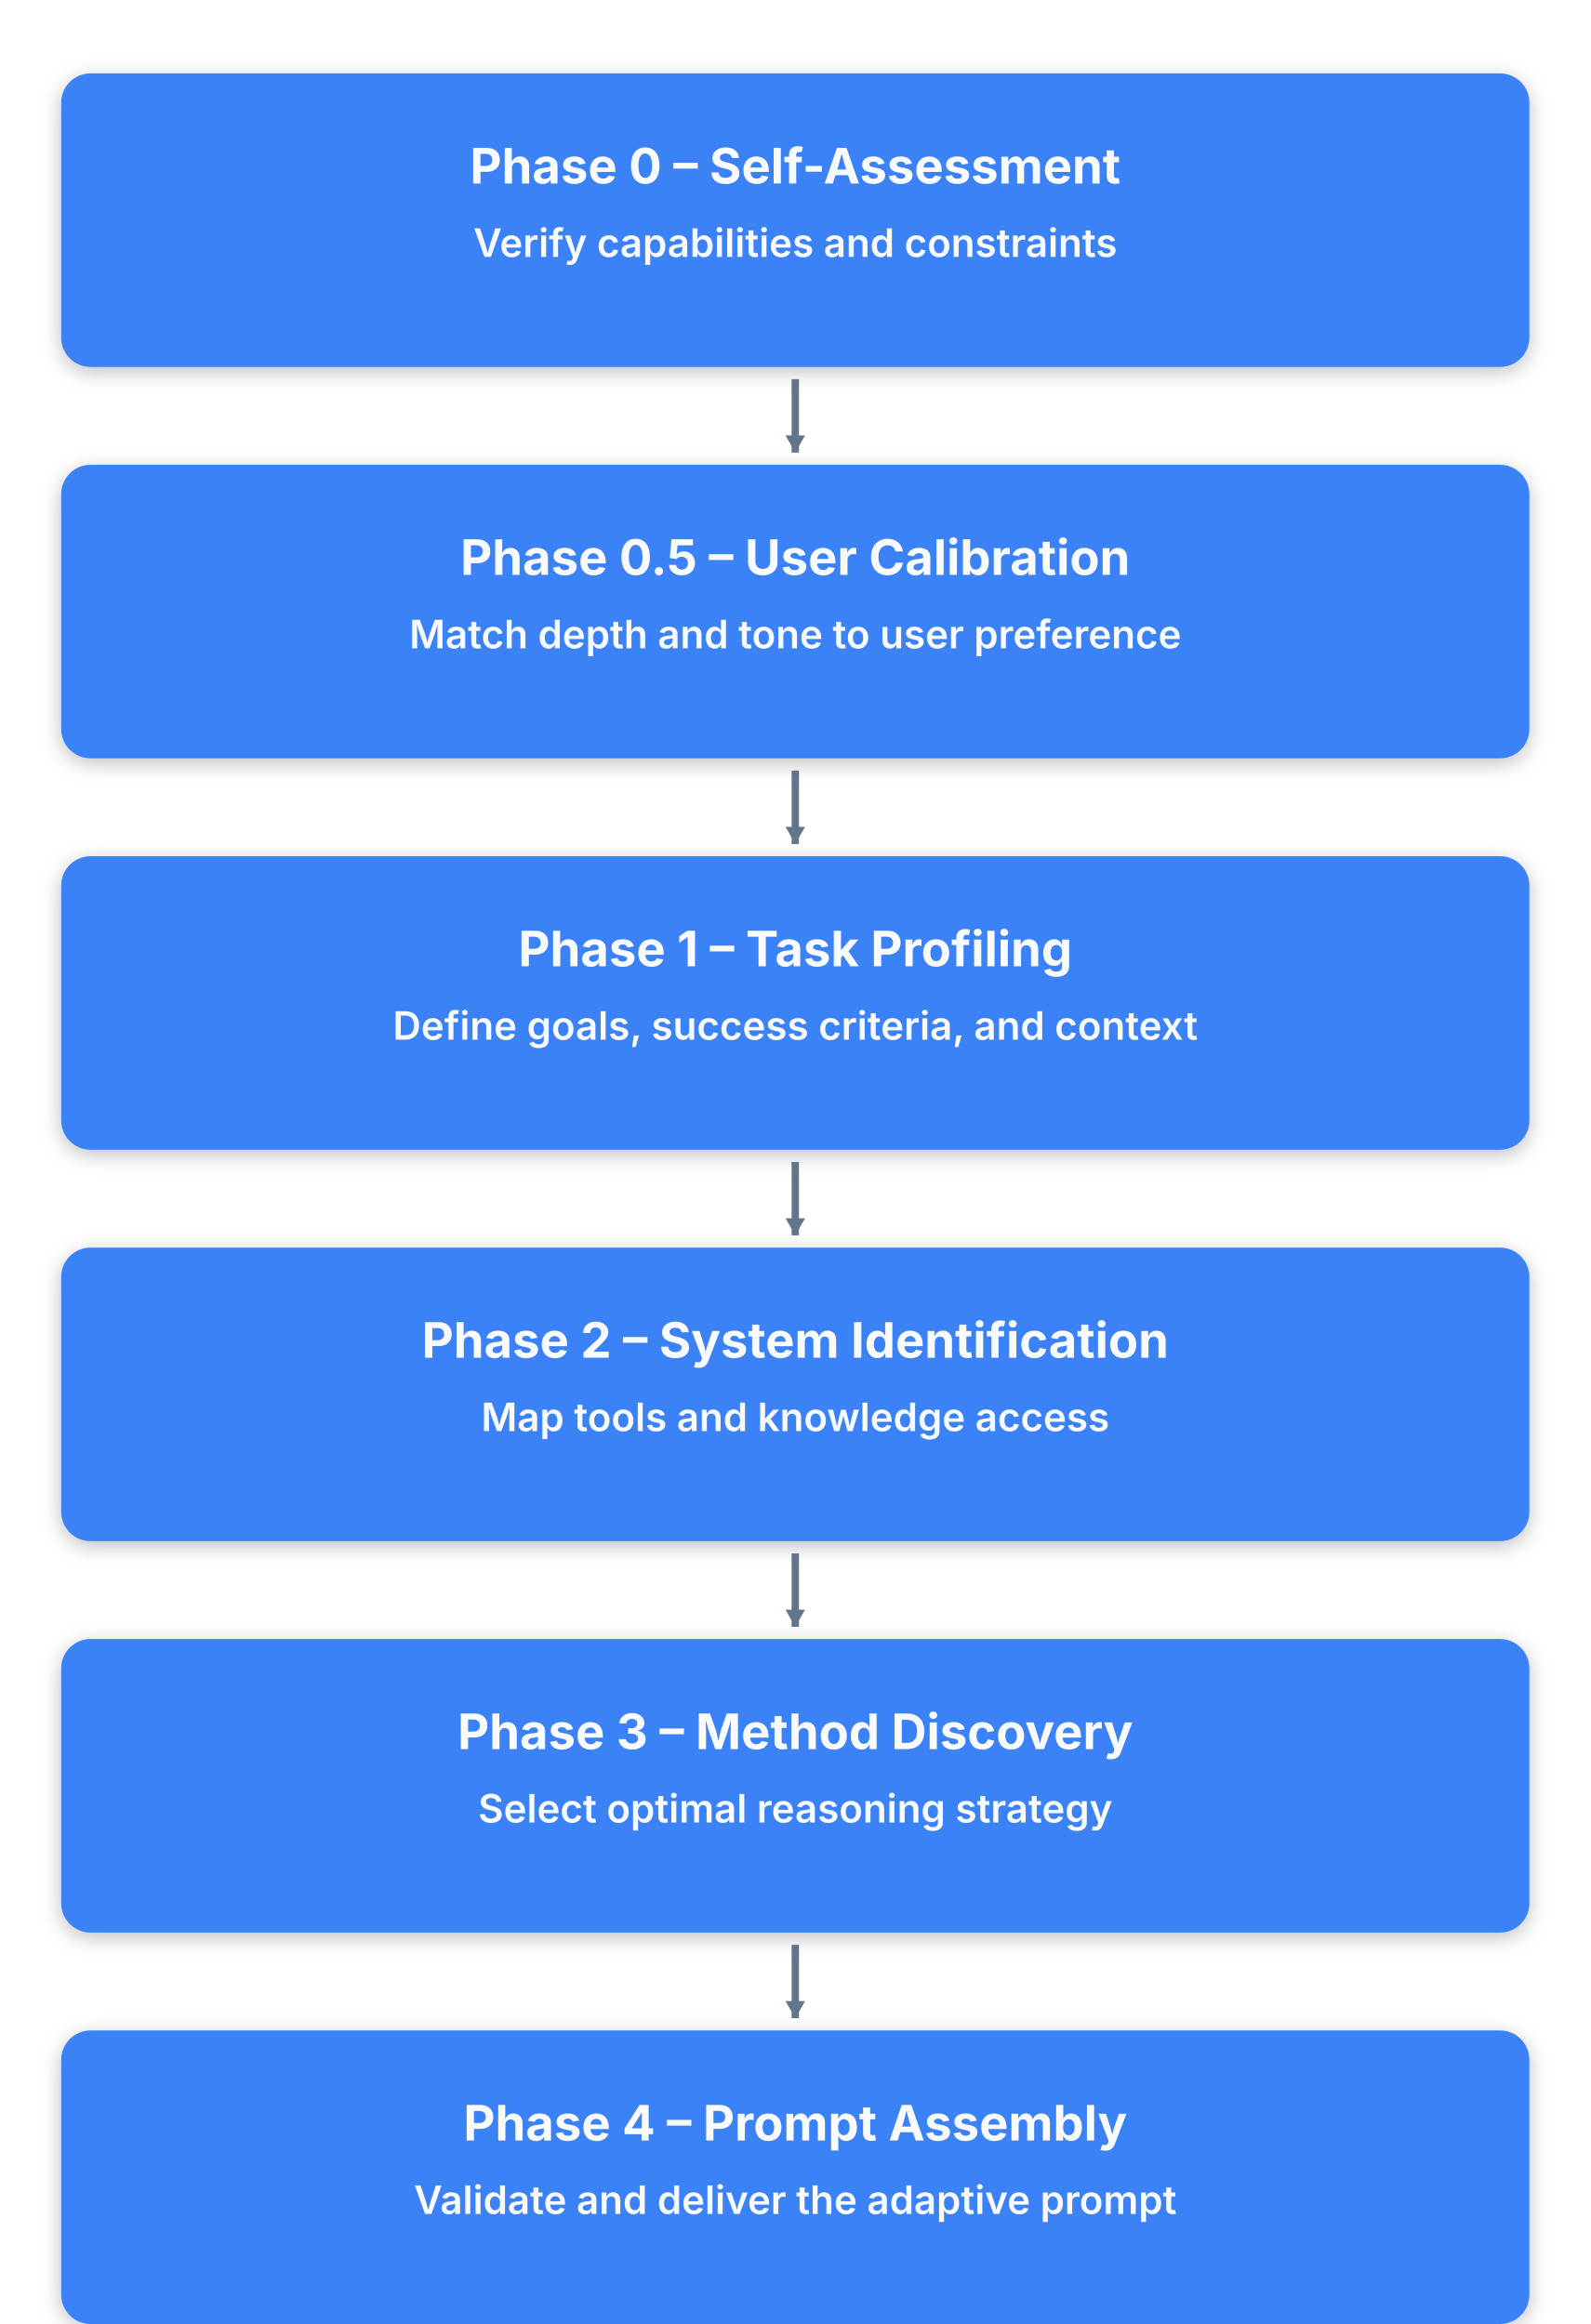
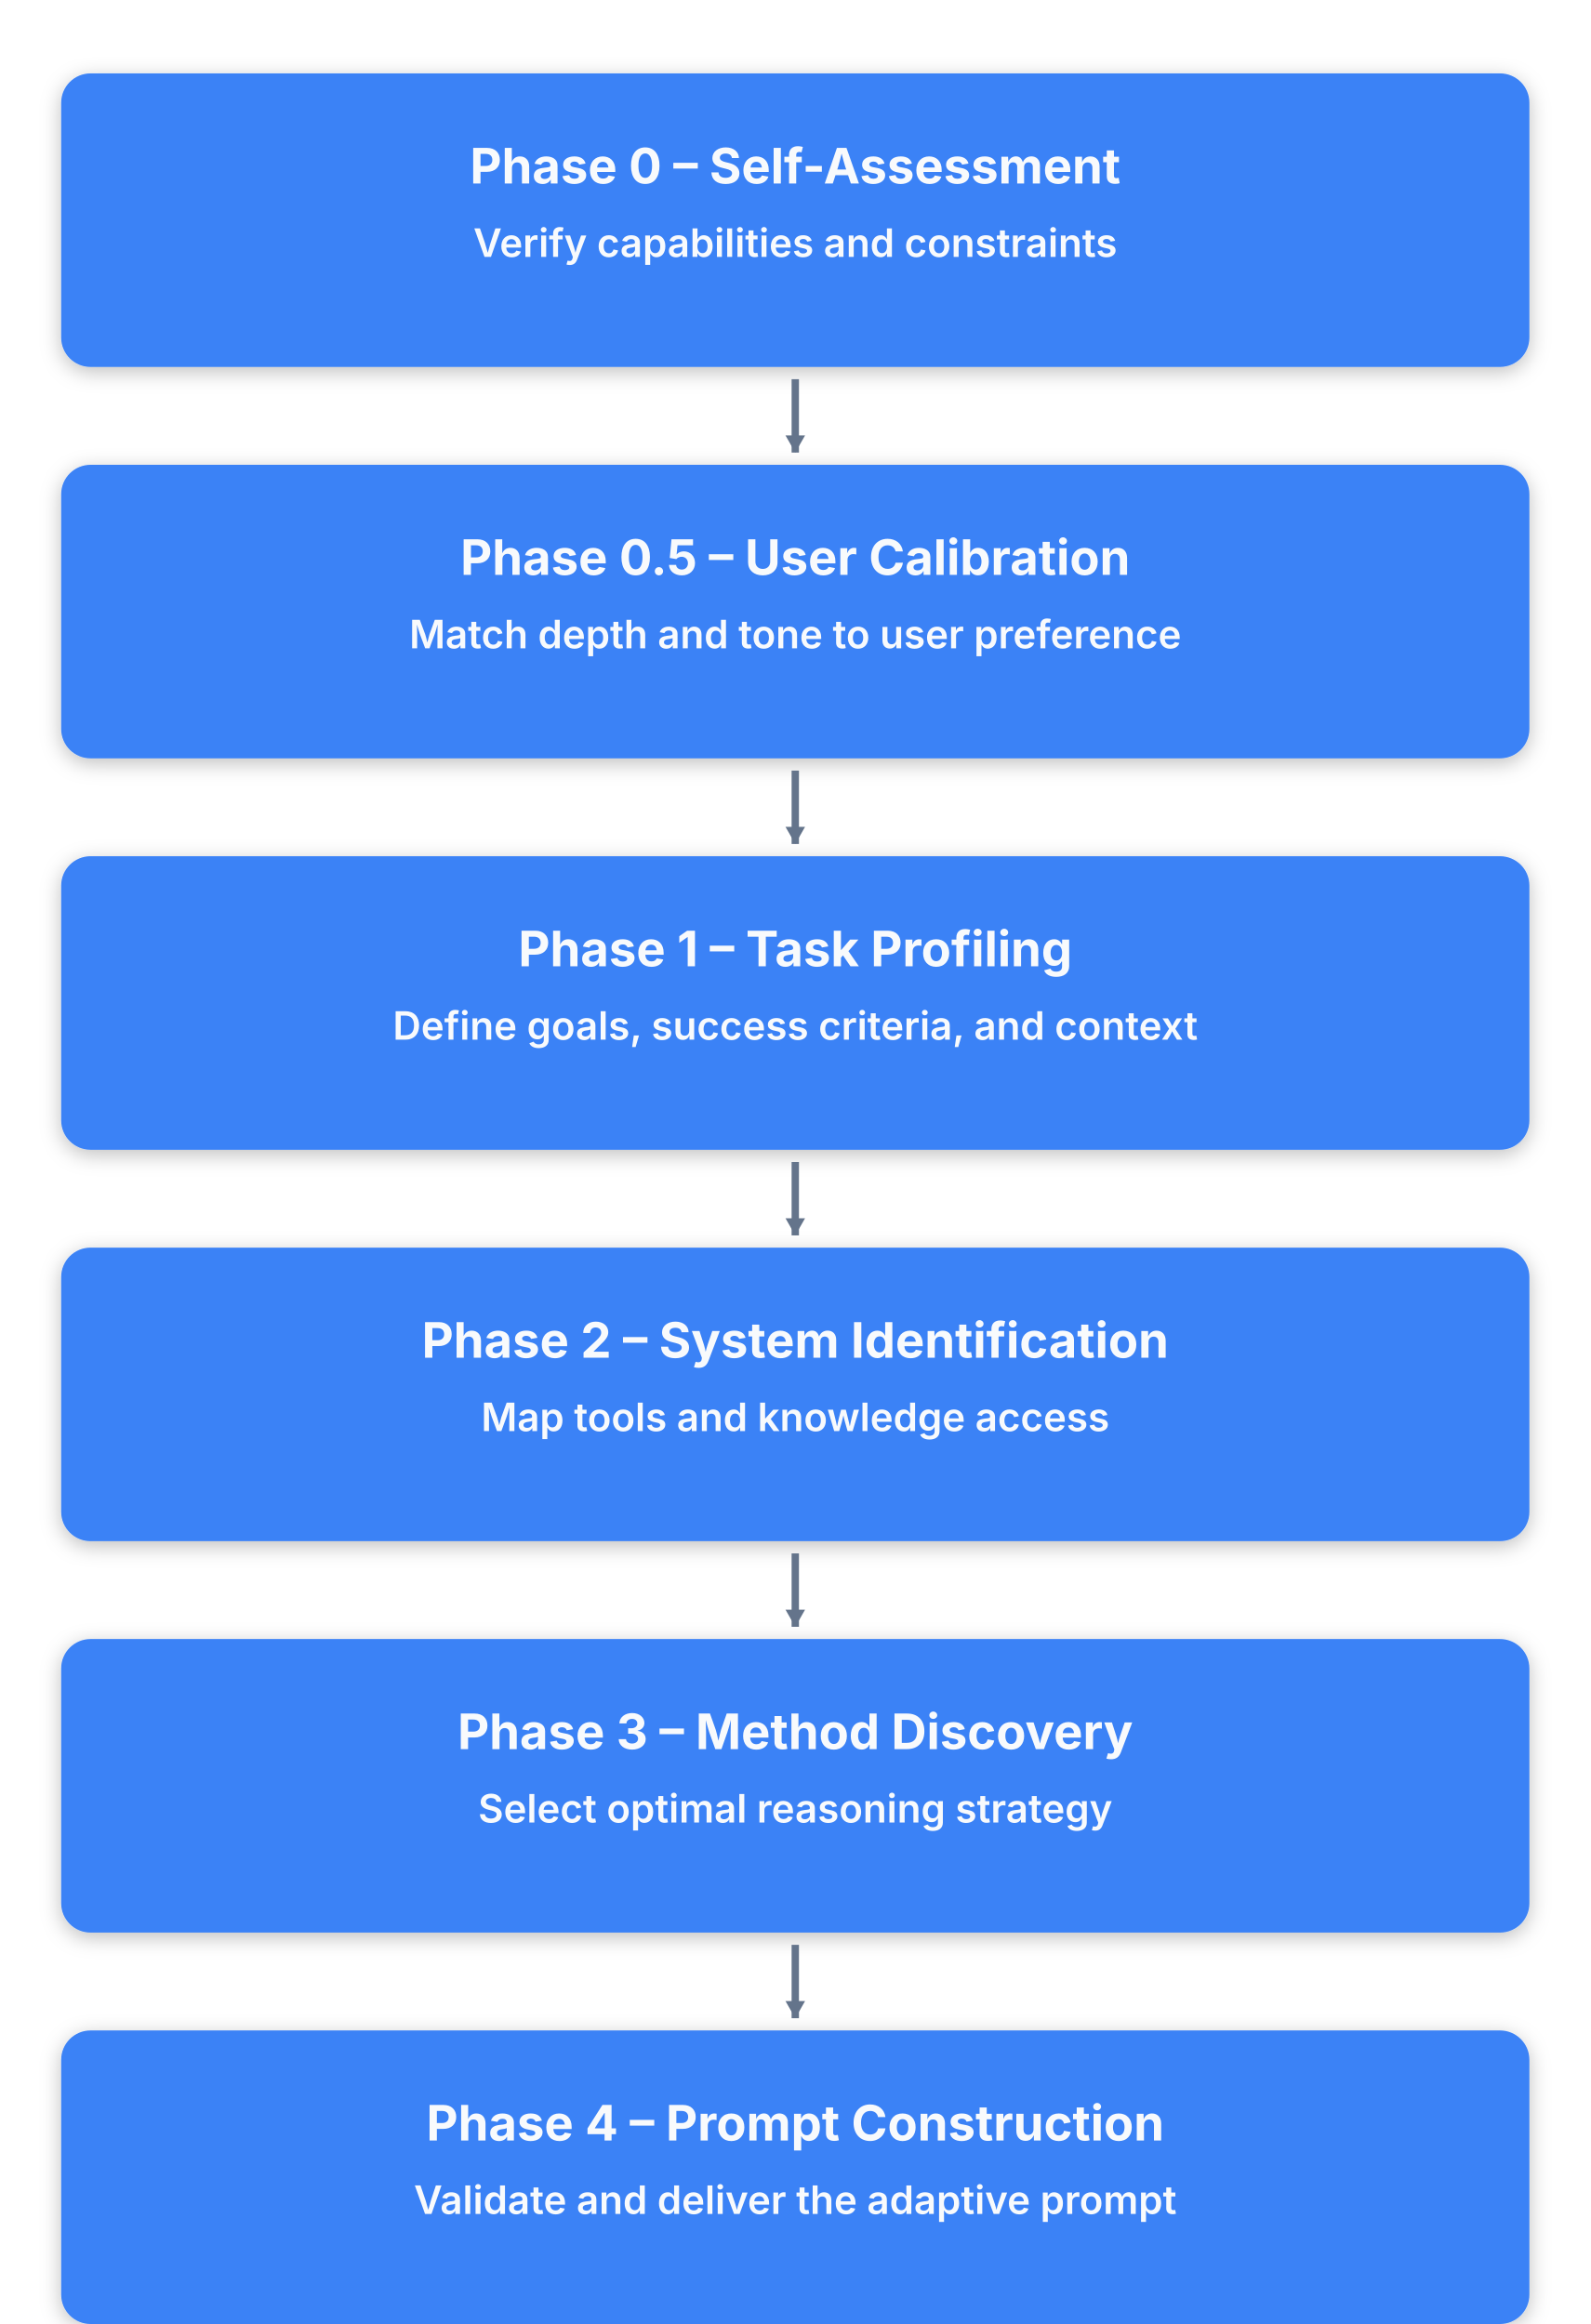
<svg xmlns="http://www.w3.org/2000/svg" width="650" height="950" viewBox="0 0 650 950">
  <defs>
    <filter id="shadow-dark">
      <feDropShadow dx="0" dy="2" stdDeviation="4" flood-opacity="0.25" />
    </filter>
  </defs>
  <rect x="25" y="30" width="600" height="120" rx="12" fill="#3B82F6" filter="url(#shadow-dark)" />
  <text x="325" y="75" text-anchor="middle" font-family="Inter, system-ui, sans-serif" font-weight="700" font-size="20" fill="#F8FAFC">Phase 0 – Self-Assessment</text>
  <text x="325" y="105" text-anchor="middle" font-family="Inter, system-ui, sans-serif" font-weight="600" font-size="16" fill="#F8FAFC">Verify capabilities and constraints</text>
  <path d="M 325 155 L 325 185" stroke="#64748B" stroke-width="3" fill="none" />
  <polygon points="325,185 321,178 329,178" fill="#64748B" />
  <rect x="25" y="190" width="600" height="120" rx="12" fill="#3B82F6" filter="url(#shadow-dark)" />
  <text x="325" y="235" text-anchor="middle" font-family="Inter, system-ui, sans-serif" font-weight="700" font-size="20" fill="#F8FAFC">Phase 0.5 – User Calibration</text>
  <text x="325" y="265" text-anchor="middle" font-family="Inter, system-ui, sans-serif" font-weight="600" font-size="16" fill="#F8FAFC">Match depth and tone to user preference</text>
  <path d="M 325 315 L 325 345" stroke="#64748B" stroke-width="3" fill="none" />
  <polygon points="325,345 321,338 329,338" fill="#64748B" />
  <rect x="25" y="350" width="600" height="120" rx="12" fill="#3B82F6" filter="url(#shadow-dark)" />
  <text x="325" y="395" text-anchor="middle" font-family="Inter, system-ui, sans-serif" font-weight="700" font-size="20" fill="#F8FAFC">Phase 1 – Task Profiling</text>
  <text x="325" y="425" text-anchor="middle" font-family="Inter, system-ui, sans-serif" font-weight="600" font-size="16" fill="#F8FAFC">Define goals, success criteria, and context</text>
  <path d="M 325 475 L 325 505" stroke="#64748B" stroke-width="3" fill="none" />
  <polygon points="325,505 321,498 329,498" fill="#64748B" />
  <rect x="25" y="510" width="600" height="120" rx="12" fill="#3B82F6" filter="url(#shadow-dark)" />
  <text x="325" y="555" text-anchor="middle" font-family="Inter, system-ui, sans-serif" font-weight="700" font-size="20" fill="#F8FAFC">Phase 2 – System Identification</text>
  <text x="325" y="585" text-anchor="middle" font-family="Inter, system-ui, sans-serif" font-weight="600" font-size="16" fill="#F8FAFC">Map tools and knowledge access</text>
  <path d="M 325 635 L 325 665" stroke="#64748B" stroke-width="3" fill="none" />
  <polygon points="325,665 321,658 329,658" fill="#64748B" />
  <rect x="25" y="670" width="600" height="120" rx="12" fill="#3B82F6" filter="url(#shadow-dark)" />
  <text x="325" y="715" text-anchor="middle" font-family="Inter, system-ui, sans-serif" font-weight="700" font-size="20" fill="#F8FAFC">Phase 3 – Method Discovery</text>
  <text x="325" y="745" text-anchor="middle" font-family="Inter, system-ui, sans-serif" font-weight="600" font-size="16" fill="#F8FAFC">Select optimal reasoning strategy</text>
  <path d="M 325 795 L 325 825" stroke="#64748B" stroke-width="3" fill="none" />
  <polygon points="325,825 321,818 329,818" fill="#64748B" />
  <rect x="25" y="830" width="600" height="120" rx="12" fill="#3B82F6" filter="url(#shadow-dark)" />
-   <text x="325" y="875" text-anchor="middle" font-family="Inter, system-ui, sans-serif" font-weight="700" font-size="20" fill="#F8FAFC">Phase 4 – Prompt Assembly</text>
+   <text x="325" y="875" text-anchor="middle" font-family="Inter, system-ui, sans-serif" font-weight="700" font-size="20" fill="#F8FAFC">Phase 4 – Prompt Construction</text>
  <text x="325" y="905" text-anchor="middle" font-family="Inter, system-ui, sans-serif" font-weight="600" font-size="16" fill="#F8FAFC">Validate and deliver the adaptive prompt</text>
</svg>
